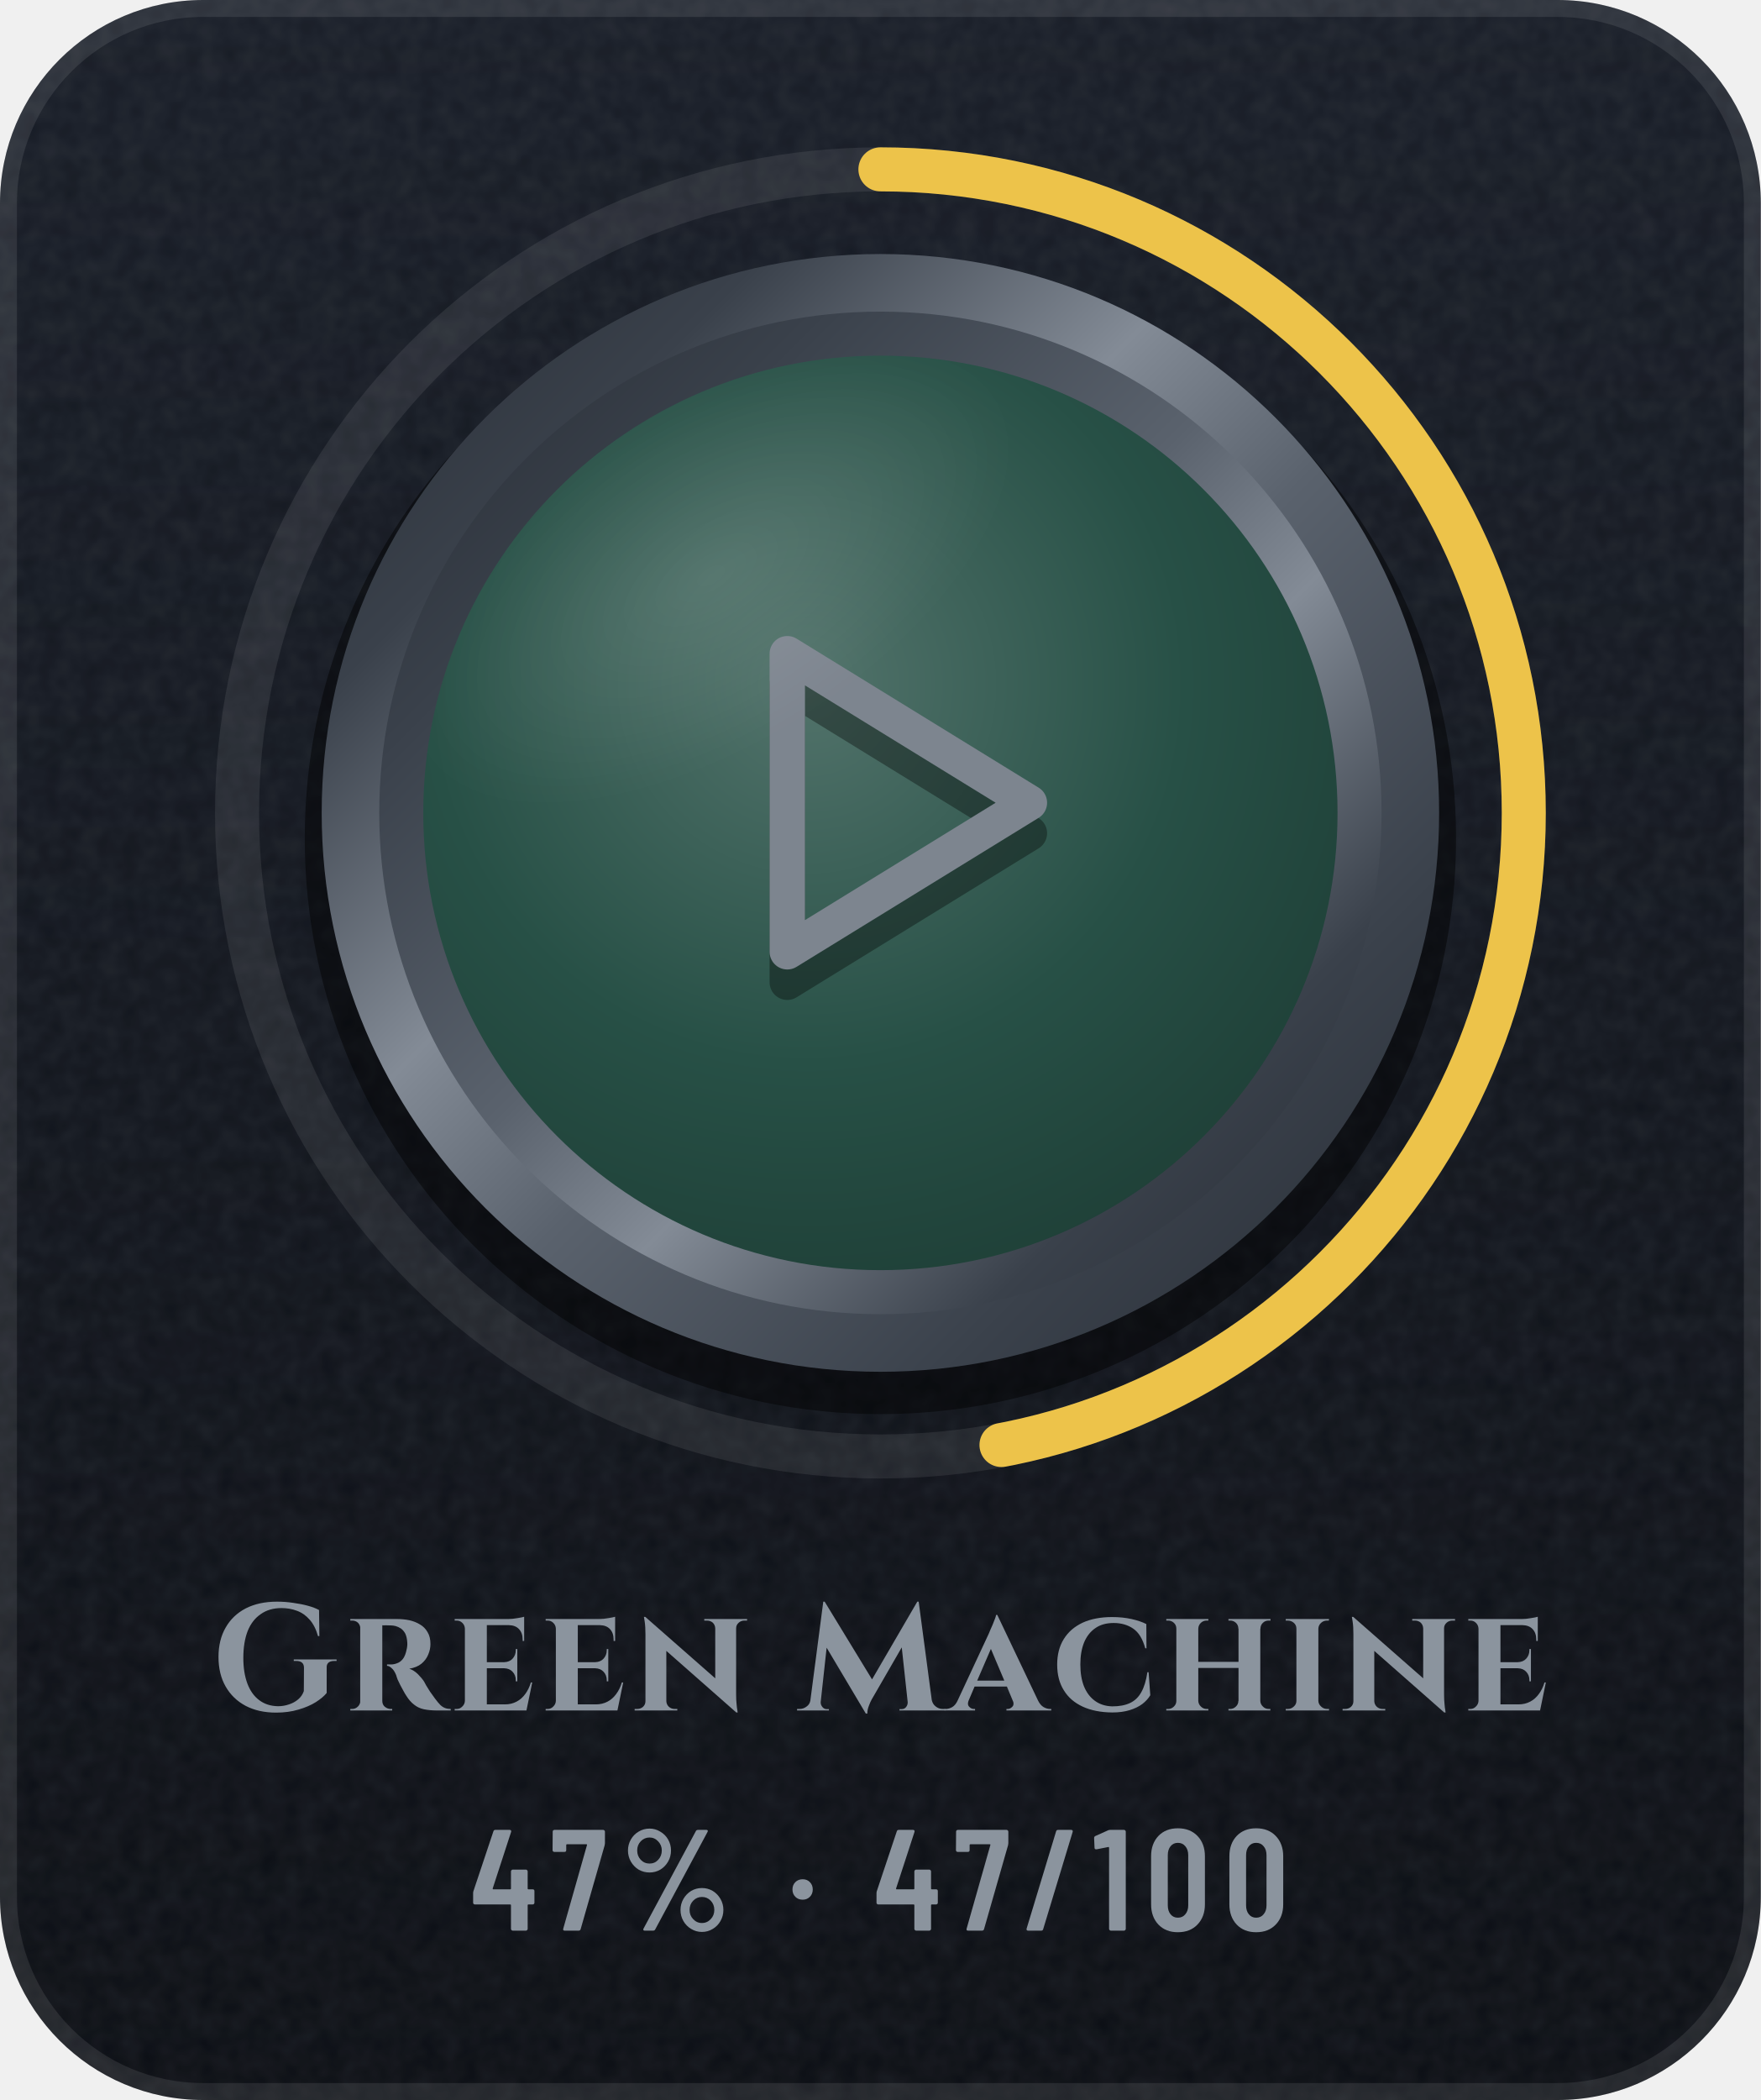
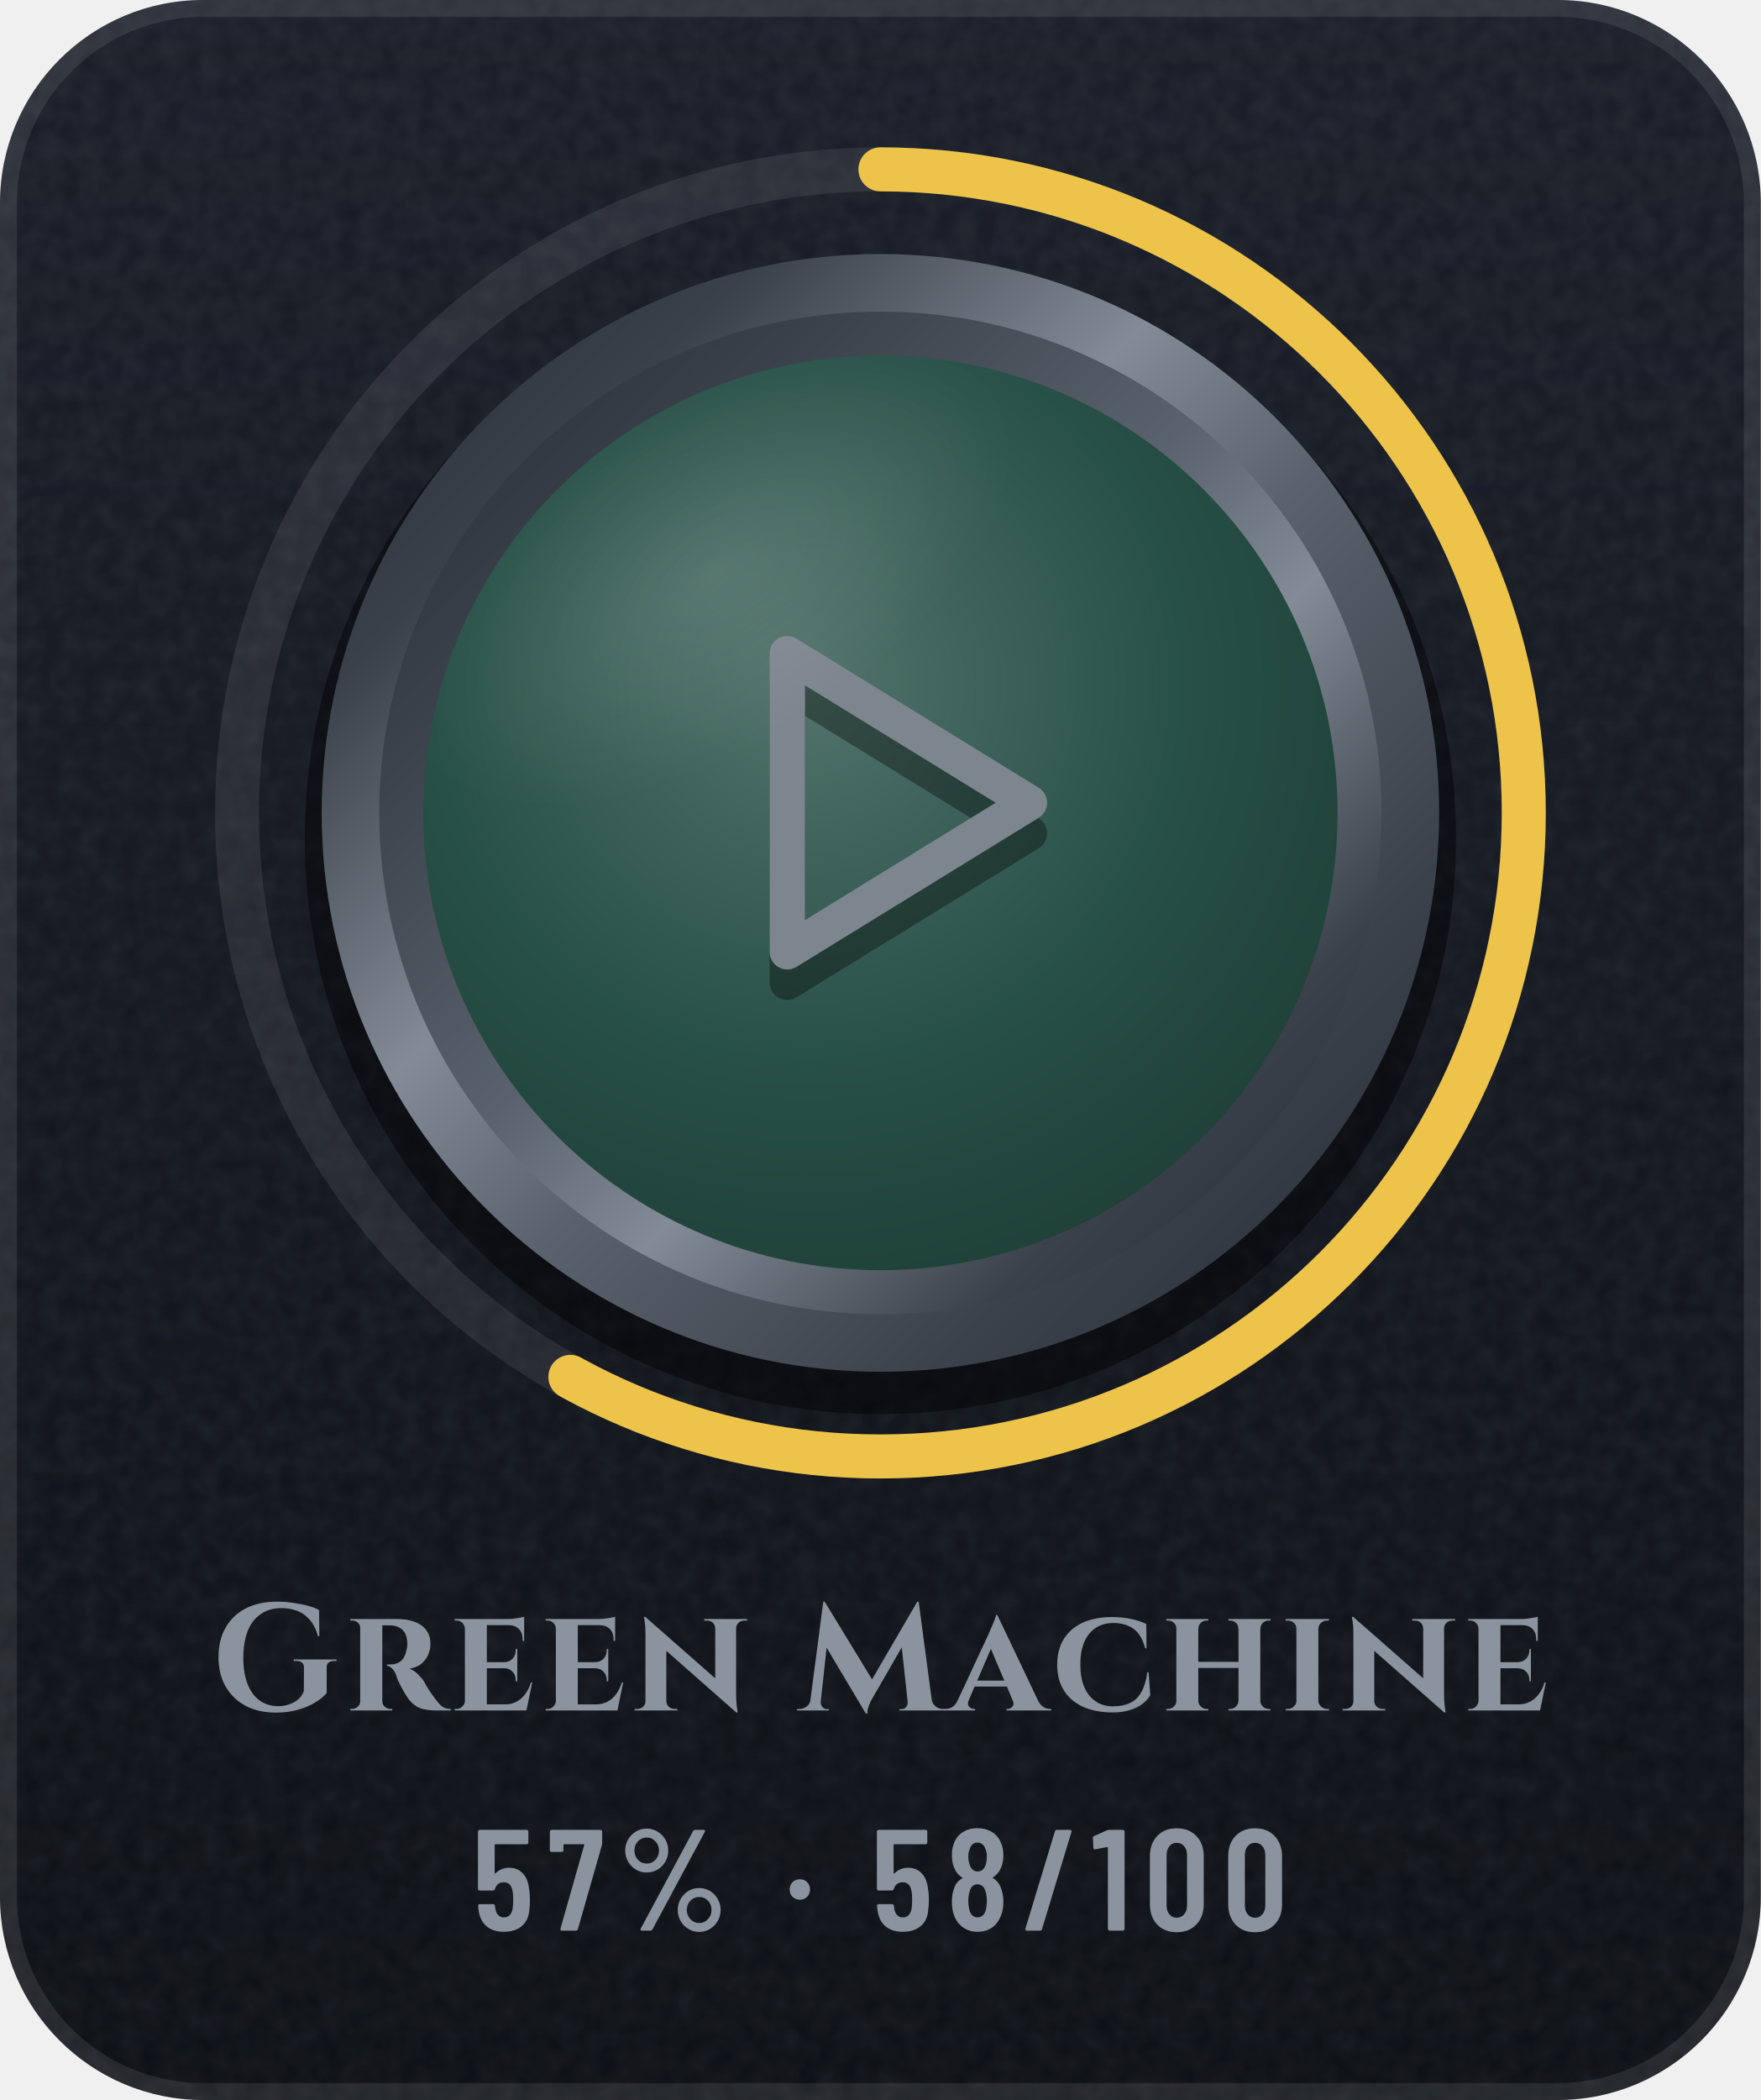
- <svg xmlns="http://www.w3.org/2000/svg" width="104" height="124" viewBox="0 0 104 124" role="img" aria-label="Green Machine: 47% (47 of 100)">
+ <svg xmlns="http://www.w3.org/2000/svg" width="104" height="124" viewBox="0 0 104 124" role="img" aria-label="Green Machine: 57% (58 of 100)">
  <defs>
    <linearGradient id="bg" x1="0" y1="0" x2="0" y2="1">
      <stop offset="0" stop-color="#171C26" />
      <stop offset="1" stop-color="#0A0D13" />
    </linearGradient>
    <clipPath id="card">
      <rect width="104" height="124" rx="12" />
    </clipPath>
    <filter id="grain" x="0" y="0" width="100%" height="100%">
      <feTurbulence type="fractalNoise" baseFrequency=".85" numOctaves="2" stitchTiles="stitch" />
      <feColorMatrix values="0 0 0 0 1 0 0 0 0 1 0 0 0 0 1 0 0 0 .07 0" />
    </filter>
    <radialGradient id="glow" cx=".5" cy=".5" r=".5">
      <stop offset="0" stop-color="#5A626D" stop-opacity="0" />
      <stop offset="1" stop-color="#5A626D" stop-opacity="0" />
    </radialGradient>
    <linearGradient id="mh" x1="0" y1="0" x2="1" y2="0">
      <stop offset="0" stop-color="#252A32" />
      <stop offset="0.2" stop-color="#3A414B" />
      <stop offset="0.4" stop-color="#838B96" />
      <stop offset="0.54" stop-color="#5A626D" />
      <stop offset="0.78" stop-color="#3A414B" />
      <stop offset="1" stop-color="#252A32" />
    </linearGradient>
    <linearGradient id="md" x1="0" y1="0" x2="1" y2="1">
      <stop offset="0" stop-color="#252A32" />
      <stop offset="0.2" stop-color="#3A414B" />
      <stop offset="0.4" stop-color="#838B96" />
      <stop offset="0.54" stop-color="#5A626D" />
      <stop offset="0.78" stop-color="#3A414B" />
      <stop offset="1" stop-color="#252A32" />
    </linearGradient>
    <linearGradient id="mdr" x1="1" y1="1" x2="0" y2="0">
      <stop offset="0" stop-color="#252A32" />
      <stop offset="0.2" stop-color="#3A414B" />
      <stop offset="0.4" stop-color="#838B96" />
      <stop offset="0.54" stop-color="#5A626D" />
      <stop offset="0.78" stop-color="#3A414B" />
      <stop offset="1" stop-color="#252A32" />
    </linearGradient>
    <linearGradient id="dia" x1="0" y1="0" x2="1" y2="0">
      <stop offset="0" stop-color="#6CCBFF" />
      <stop offset=".5" stop-color="#C4B2FF" />
      <stop offset="1" stop-color="#F29BDD" />
    </linearGradient>
    <linearGradient id="pb" x1="0" y1="0" x2="1" y2="0">
      <stop offset="0" stop-color="#8F5125" />
      <stop offset="1" stop-color="#F5C69A" />
    </linearGradient>
    <linearGradient id="shg" x1="0" y1="0" x2="1" y2="0">
      <stop offset="0" stop-color="#FFFFFF" stop-opacity="0" />
      <stop offset=".5" stop-color="#FFFFFF" stop-opacity=".6" />
      <stop offset="1" stop-color="#FFFFFF" stop-opacity="0" />
    </linearGradient>
    <radialGradient id="en" cx=".42" cy=".36" r=".75">
      <stop offset="0" stop-color="#52736B" />
      <stop offset=".55" stop-color="#275046" />
      <stop offset="1" stop-color="#1D3C34" />
    </radialGradient>
    <linearGradient id="ig" gradientUnits="userSpaceOnUse" x1="0" y1="34" x2="0" y2="62">
      <stop offset="0" stop-color="#7D858F" />
      <stop offset="1" stop-color="#4E5661" />
    </linearGradient>
    <radialGradient id="gl" cx=".5" cy=".5" r=".5">
      <stop offset="0" stop-color="#FFFFFF" stop-opacity=".45" />
      <stop offset="1" stop-color="#FFFFFF" stop-opacity="0" />
    </radialGradient>
    <clipPath id="fc">
      <circle cx="52" cy="48" r="27" />
    </clipPath>
  </defs>
  <g clip-path="url(#card)">
    <rect width="104" height="124" fill="url(#bg)" />
    <rect width="104" height="124" filter="url(#grain)" />
  </g>
  <rect x=".5" y=".5" width="103" height="123" rx="11.5" fill="none" stroke="#FFFFFF" stroke-opacity=".09" />
  <circle cx="52" cy="48" r="48" fill="url(#glow)" />
  <circle cx="52" cy="48" r="38" fill="none" stroke="#FFFFFF" stroke-opacity=".08" stroke-width="2.6" />
-   <circle cx="52" cy="48" r="38" fill="none" stroke="#EDC34A" stroke-width="2.6" stroke-linecap="round" stroke-dasharray="112.2 238.8" transform="rotate(-90 52 48)" />
+   <circle cx="52" cy="48" r="38" fill="none" stroke="#EDC34A" stroke-width="2.6" stroke-linecap="round" stroke-dasharray="138.5 238.8" transform="rotate(-90 52 48)" />
  <circle cx="52" cy="49.5" r="34" fill="#000000" fill-opacity=".45" />
  <circle cx="52" cy="48" r="33" fill="url(#md)" />
  <circle cx="52" cy="48" r="29.6" fill="url(#mdr)" />
  <circle cx="52" cy="48" r="27" fill="url(#en)" />
  <g transform="translate(38.8 36) scale(1.1)" fill="none" stroke="#000000" stroke-width="1.9" stroke-linecap="round" stroke-linejoin="round" stroke-opacity=".35">
    <path d="M7 4l13 8-13 8z" />
  </g>
  <g transform="translate(38.8 34.2) scale(1.1)" fill="none" stroke="url(#ig)" stroke-width="1.9" stroke-linecap="round" stroke-linejoin="round">
    <path d="M7 4l13 8-13 8z" />
  </g>
  <g clip-path="url(#fc)">
    <ellipse cx="42" cy="34" rx="20" ry="10" transform="rotate(-32 42 34)" fill="url(#gl)" opacity=".25" />
  </g>
  <g transform="translate(12.5 101) scale(0.009 -0.009)" fill="#8B949E">
    <use href="#s71" x="0" />
    <use href="#s114" x="869" />
    <use href="#s101" x="1561" />
    <use href="#s101" x="2158" />
    <use href="#s110" x="2755" />
    <use href="#s77" x="3851" />
    <use href="#s97" x="4837" />
    <use href="#s99" x="5515" />
    <use href="#s104" x="6231" />
    <use href="#s105" x="7015" />
    <use href="#s110" x="7401" />
    <use href="#s101" x="8213" />
  </g>
-   <g transform="translate(27.8 114) scale(0.0085 -0.0085)" fill="#8B949E">
-     <use href="#m52" x="0" />
-     <use href="#m55" x="553" />
-     <use href="#m37" x="1039" />
-     <use href="#m183" x="2199" />
-     <use href="#m52" x="2803" />
-     <use href="#m55" x="3356" />
-     <use href="#m47" x="3842" />
-     <use href="#m49" x="4322" />
-     <use href="#m48" x="4690" />
-     <use href="#m48" x="5234" />
+   <g transform="translate(27.9 114) scale(0.0085 -0.0085)" fill="#8B949E">
+     <use href="#m53" x="0" />
+     <use href="#m55" x="522" />
+     <use href="#m37" x="1008" />
+     <use href="#m183" x="2168" />
+     <use href="#m53" x="2772" />
+     <use href="#m56" x="3294" />
+     <use href="#m47" x="3822" />
+     <use href="#m49" x="4302" />
+     <use href="#m48" x="4670" />
+     <use href="#m48" x="5214" />
  </g>
  <defs>
    <path id="m37" d="M54 557Q54 598 74 633Q94 668 128 688Q163 709 204 709Q244 709 278 688Q313 668 333 633Q353 598 353 557Q353 515 333 480Q313 445 279 424Q245 404 204 404Q163 404 128 424Q94 445 74 480Q54 515 54 557ZM162 14 526 692Q530 700 541 700H599Q606 700 608 696Q610 692 607 686L243 8Q239 0 228 0H170Q163 0 161 4Q159 8 162 14ZM289 557Q289 594 264 620Q239 647 204 647Q168 647 143 621Q118 595 118 557Q118 519 143 492Q168 466 204 466Q240 466 264 492Q289 519 289 557ZM419 144Q419 185 439 220Q459 255 493 276Q527 296 568 296Q609 296 643 276Q677 255 697 220Q717 185 717 144Q717 102 697 67Q677 32 643 12Q609 -9 568 -9Q527 -9 493 12Q459 32 439 67Q419 102 419 144ZM654 144Q654 182 629 208Q604 234 568 234Q532 234 507 208Q482 182 482 144Q482 106 507 80Q532 53 568 53Q604 53 629 80Q654 106 654 144Z" />
    <path id="m47" d="M21 14 226 690Q229 700 239 700H331Q337 700 340 696Q343 692 341 686L136 10Q133 0 123 0H31Q25 0 22 4Q19 8 21 14Z" />
    <path id="m48" d="M38 183V517Q38 604 89 658Q140 711 224 711Q309 711 360 658Q412 604 412 517V183Q412 96 360 42Q309 -11 224 -11Q140 -11 89 42Q38 96 38 183ZM296 176V524Q296 563 276 586Q257 610 224 610Q192 610 173 586Q154 563 154 524V176Q154 137 173 114Q192 90 224 90Q257 90 276 114Q296 137 296 176Z" />
    <path id="m49" d="M122 700H218Q223 700 226 696Q230 693 230 688V12Q230 7 226 4Q223 0 218 0H126Q121 0 118 4Q114 7 114 12V576Q114 578 112 580Q111 582 109 581L27 565H24Q13 565 13 576L10 643Q10 653 18 657L107 697Q114 700 122 700Z" />
-     <path id="m52" d="M443 275V194Q443 189 440 186Q436 182 431 182H401Q396 182 396 177V12Q396 7 392 4Q389 0 384 0H292Q287 0 284 4Q280 7 280 12V177Q280 182 275 182H29Q24 182 20 186Q17 189 17 194V259Q17 268 19 274L158 690Q161 700 171 700H271Q277 700 280 696Q283 693 281 686L153 293Q152 287 157 287H275Q280 287 280 292V412Q280 417 284 420Q287 424 292 424H384Q389 424 392 420Q396 417 396 412V292Q396 287 401 287H431Q436 287 440 284Q443 280 443 275Z" />
+     <path id="m53" d="M400 216Q400 175 396 146Q391 72 344 32Q297 -8 219 -8Q145 -8 99 30Q53 68 43 144L40 172Q40 184 52 184H144Q156 184 157 172Q157 166 159 154Q171 92 219 92Q244 92 260 108Q275 124 280 153Q284 178 284 217Q284 254 278 281Q273 307 258 322Q242 336 219 336Q171 336 157 290Q154 279 144 279H51Q46 279 42 282Q39 286 39 291V688Q39 693 42 696Q46 700 51 700H377Q382 700 386 696Q389 693 389 688V612Q389 607 386 604Q382 600 377 600H160Q155 600 155 595V400Q155 397 157 396Q159 396 161 398Q178 416 202 426Q227 437 254 437Q314 437 350 398Q387 360 394 290Q400 259 400 216Z" />
    <path id="m55" d="M90 13 255 594Q257 600 251 600H116Q111 600 111 595V559Q111 554 108 550Q104 547 99 547H28Q23 547 20 550Q16 554 16 559L17 688Q17 693 20 696Q24 700 29 700H368Q373 700 376 696Q380 693 380 688V607Q380 603 378 593L211 10Q208 0 197 0H100Q87 0 90 13Z" />
+     <path id="m56" d="M325 364Q358 345 375 306Q396 259 396 200Q396 147 380 107Q360 53 318 22Q275 -8 216 -8Q158 -8 116 22Q73 52 53 106Q38 148 38 200Q38 259 56 301Q71 341 109 363Q113 366 109 369Q76 390 58 427Q38 470 38 523Q38 581 58 620Q78 664 120 688Q161 712 216 712Q270 712 312 688Q353 665 374 621Q396 579 396 523Q396 471 376 429Q358 392 325 371Q319 367 325 364ZM159 559Q152 541 152 513Q152 483 162 456Q169 435 183 423Q197 411 216 411Q237 411 252 424Q266 436 273 459Q281 483 281 513Q281 547 271 568Q264 589 250 600Q236 612 216 612Q198 612 184 602Q171 591 164 573ZM281 206Q281 244 272 271Q266 295 252 308Q237 322 216 322Q195 322 180 308Q166 294 160 268Q152 242 152 208Q152 177 158 151Q163 123 178 108Q194 92 216 92Q239 92 255 108Q271 124 276 153Q281 180 281 206Z" />
    <path id="m183" d="M37 286Q37 317 57 337Q77 357 108 357Q139 357 158 337Q178 317 178 286Q178 255 158 235Q138 215 108 215Q77 215 57 235Q37 255 37 286Z" />
    <path id="s71" d="M755 280V115Q731 85 684 55Q636 25 570 6Q504 -14 423 -14Q309 -14 224 30Q139 75 92 157Q45 239 45 351Q45 463 92 544Q138 625 224 670Q311 714 429 714Q484 714 536 706Q588 699 632 687Q676 675 705 659L707 488H698Q679 556 643 596Q607 637 560 654Q512 672 459 672Q378 672 322 632Q265 593 236 520Q208 447 208 345Q208 249 234 178Q261 106 312 68Q363 29 436 28Q473 28 508 40Q542 51 568 73Q594 95 605 127L606 280Q606 325 555 325H539V335H820V325H805Q775 325 763 310Q754 299 755 280Z" />
    <path id="s77" d="M780 714H789L875 68Q881 42 900 27Q921 10 947 10H963V0H663V9H678Q695 9 706 22Q717 36 717 52V55L678 414L491 90L481 73Q471 55 462 30Q452 5 452 -20H442L185 412L146 55V52Q146 36 158 22Q169 9 185 9H200V0H-9V10H7Q34 10 55 27Q73 40 78 64L163 714H172L483 204Z" />
    <path id="s97" d="M319 627 586 66Q601 35 623 22Q645 10 665 10H673V0H379V10H387Q404 10 418 25Q429 36 424 56L382 157H170L130 63Q121 38 134 25Q148 10 165 10H173V0H-27V10H-19Q1 10 23 22Q45 35 59 66L264 506Q266 512 273 528Q280 543 288 562Q296 582 303 600Q310 617 311 627ZM187 196H365L277 404Z" />
    <path id="s99" d="M634 251 645 100Q626 68 592 42Q558 17 509 2Q460 -13 395 -13Q283 -12 202 25Q121 62 78 132Q34 201 34 301Q34 399 77 468Q120 538 201 576Q282 613 395 613Q463 613 522 600Q580 587 619 567L620 408H612Q587 500 533 537Q479 574 405 574Q332 574 284 540Q235 506 210 445Q186 384 186 302Q186 219 210 158Q235 97 282 63Q329 29 395 27Q466 27 512 49Q559 71 586 120Q614 169 626 251Z" />
    <path id="s101" d="M543 184 505 0H34V10H47Q69 10 84 26Q100 41 101 63V537Q100 560 84 575Q69 590 47 590H34V600H385Q414 600 446 606Q478 611 490 615V456H480V465Q480 509 456 534Q433 559 389 560H245V317H359Q394 318 414 340Q435 363 435 396V403H445V191H435V199Q435 232 414 254Q394 276 359 277H245V40H363Q406 40 440 58Q473 75 497 108Q521 140 534 184Z" />
    <path id="s104" d="M100 63V537Q100 560 84 575Q68 590 46 590H34V600H310V590H299Q277 590 261 575Q245 560 244 537V319H508V537H507Q507 560 491 575Q475 590 453 590H442V600H718V590H706Q683 590 668 575Q652 560 652 537H651V63Q652 41 668 26Q683 10 706 10H717V0H442V10H453Q475 10 491 26Q507 41 507 63H508V279H244V63Q245 41 261 26Q277 10 299 10H310V0H34V10H46Q68 10 84 26Q100 41 100 63Z" />
    <path id="s105" d="M104 63V537Q104 560 87 575Q70 590 46 590H34V600H318L317 590H306Q282 590 266 575Q249 560 248 537V63Q249 41 266 26Q282 10 306 10H318V0H34V10H47Q70 10 87 26Q104 41 104 63Z" />
    <path id="s110" d="M91 614 550 211V539Q549 561 534 576Q518 590 495 590H478V600H759V590H742Q720 590 704 576Q687 561 687 539V104Q687 69 690 42Q692 16 695 2L697 -13H688L229 391V61Q230 39 246 24Q262 10 284 10H301V0H21V10H37Q60 10 76 24Q92 39 92 61V500Q92 551 87 583L82 614Z" />
    <path id="s114" d="M106 0H41V10H53Q75 10 91 26Q103 38 106 54V547Q103 564 91 576Q75 590 54 590H41V600H349Q390 600 429 592Q468 583 499 564Q530 546 548 514Q567 483 567 436Q567 401 552 366Q538 332 508 307Q477 282 428 274Q457 265 484 239Q510 213 525 190Q529 182 539 164Q549 147 564 124Q580 102 597 78Q617 51 632 36Q647 22 663 16Q679 10 700 10V0H616Q562 0 524 8Q487 16 460 38Q432 59 409 96Q400 109 390 128Q380 146 370 165Q360 184 352 202Q345 220 342 232Q329 264 312 278Q296 293 282 293V302H307Q328 302 348 310Q369 317 386 338Q403 360 411 402Q413 408 414 419Q416 430 415 444Q413 481 402 504Q390 526 373 538Q356 549 338 554Q321 558 308 558Q289 559 274 559Q259 558 251 559V63Q251 38 268 24Q286 10 306 10H316V0Z" />
  </defs>
</svg>
